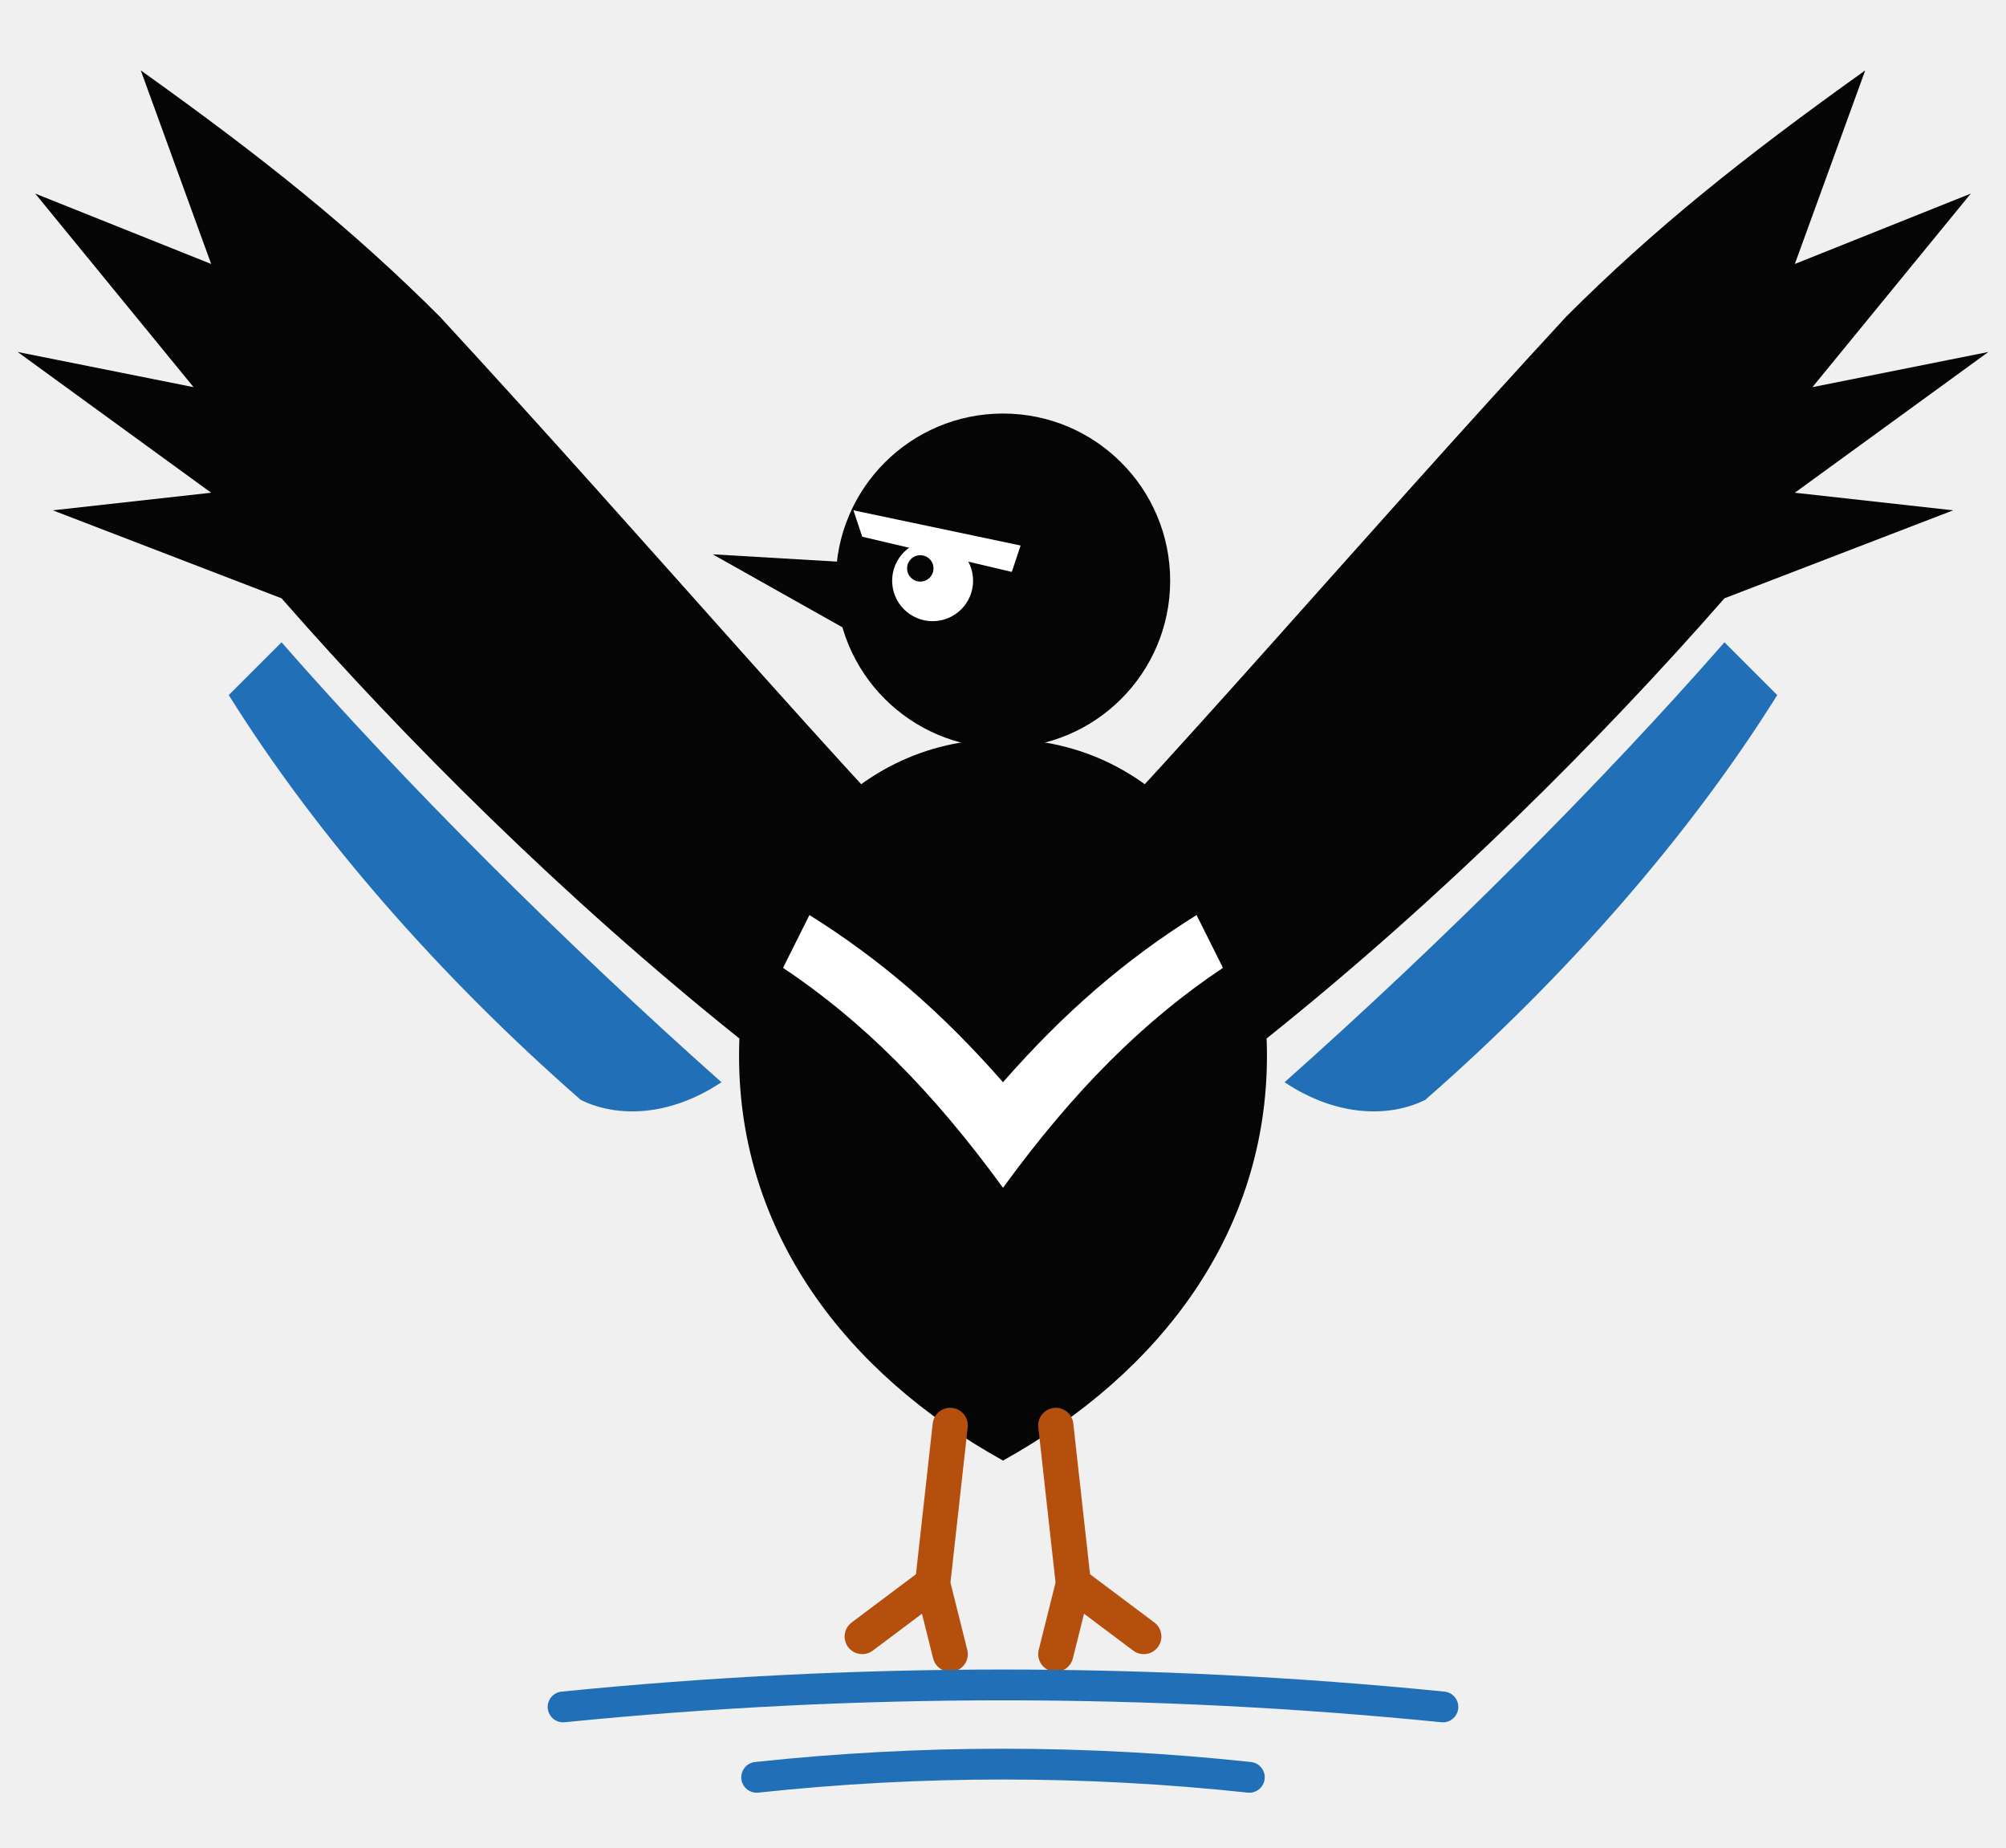
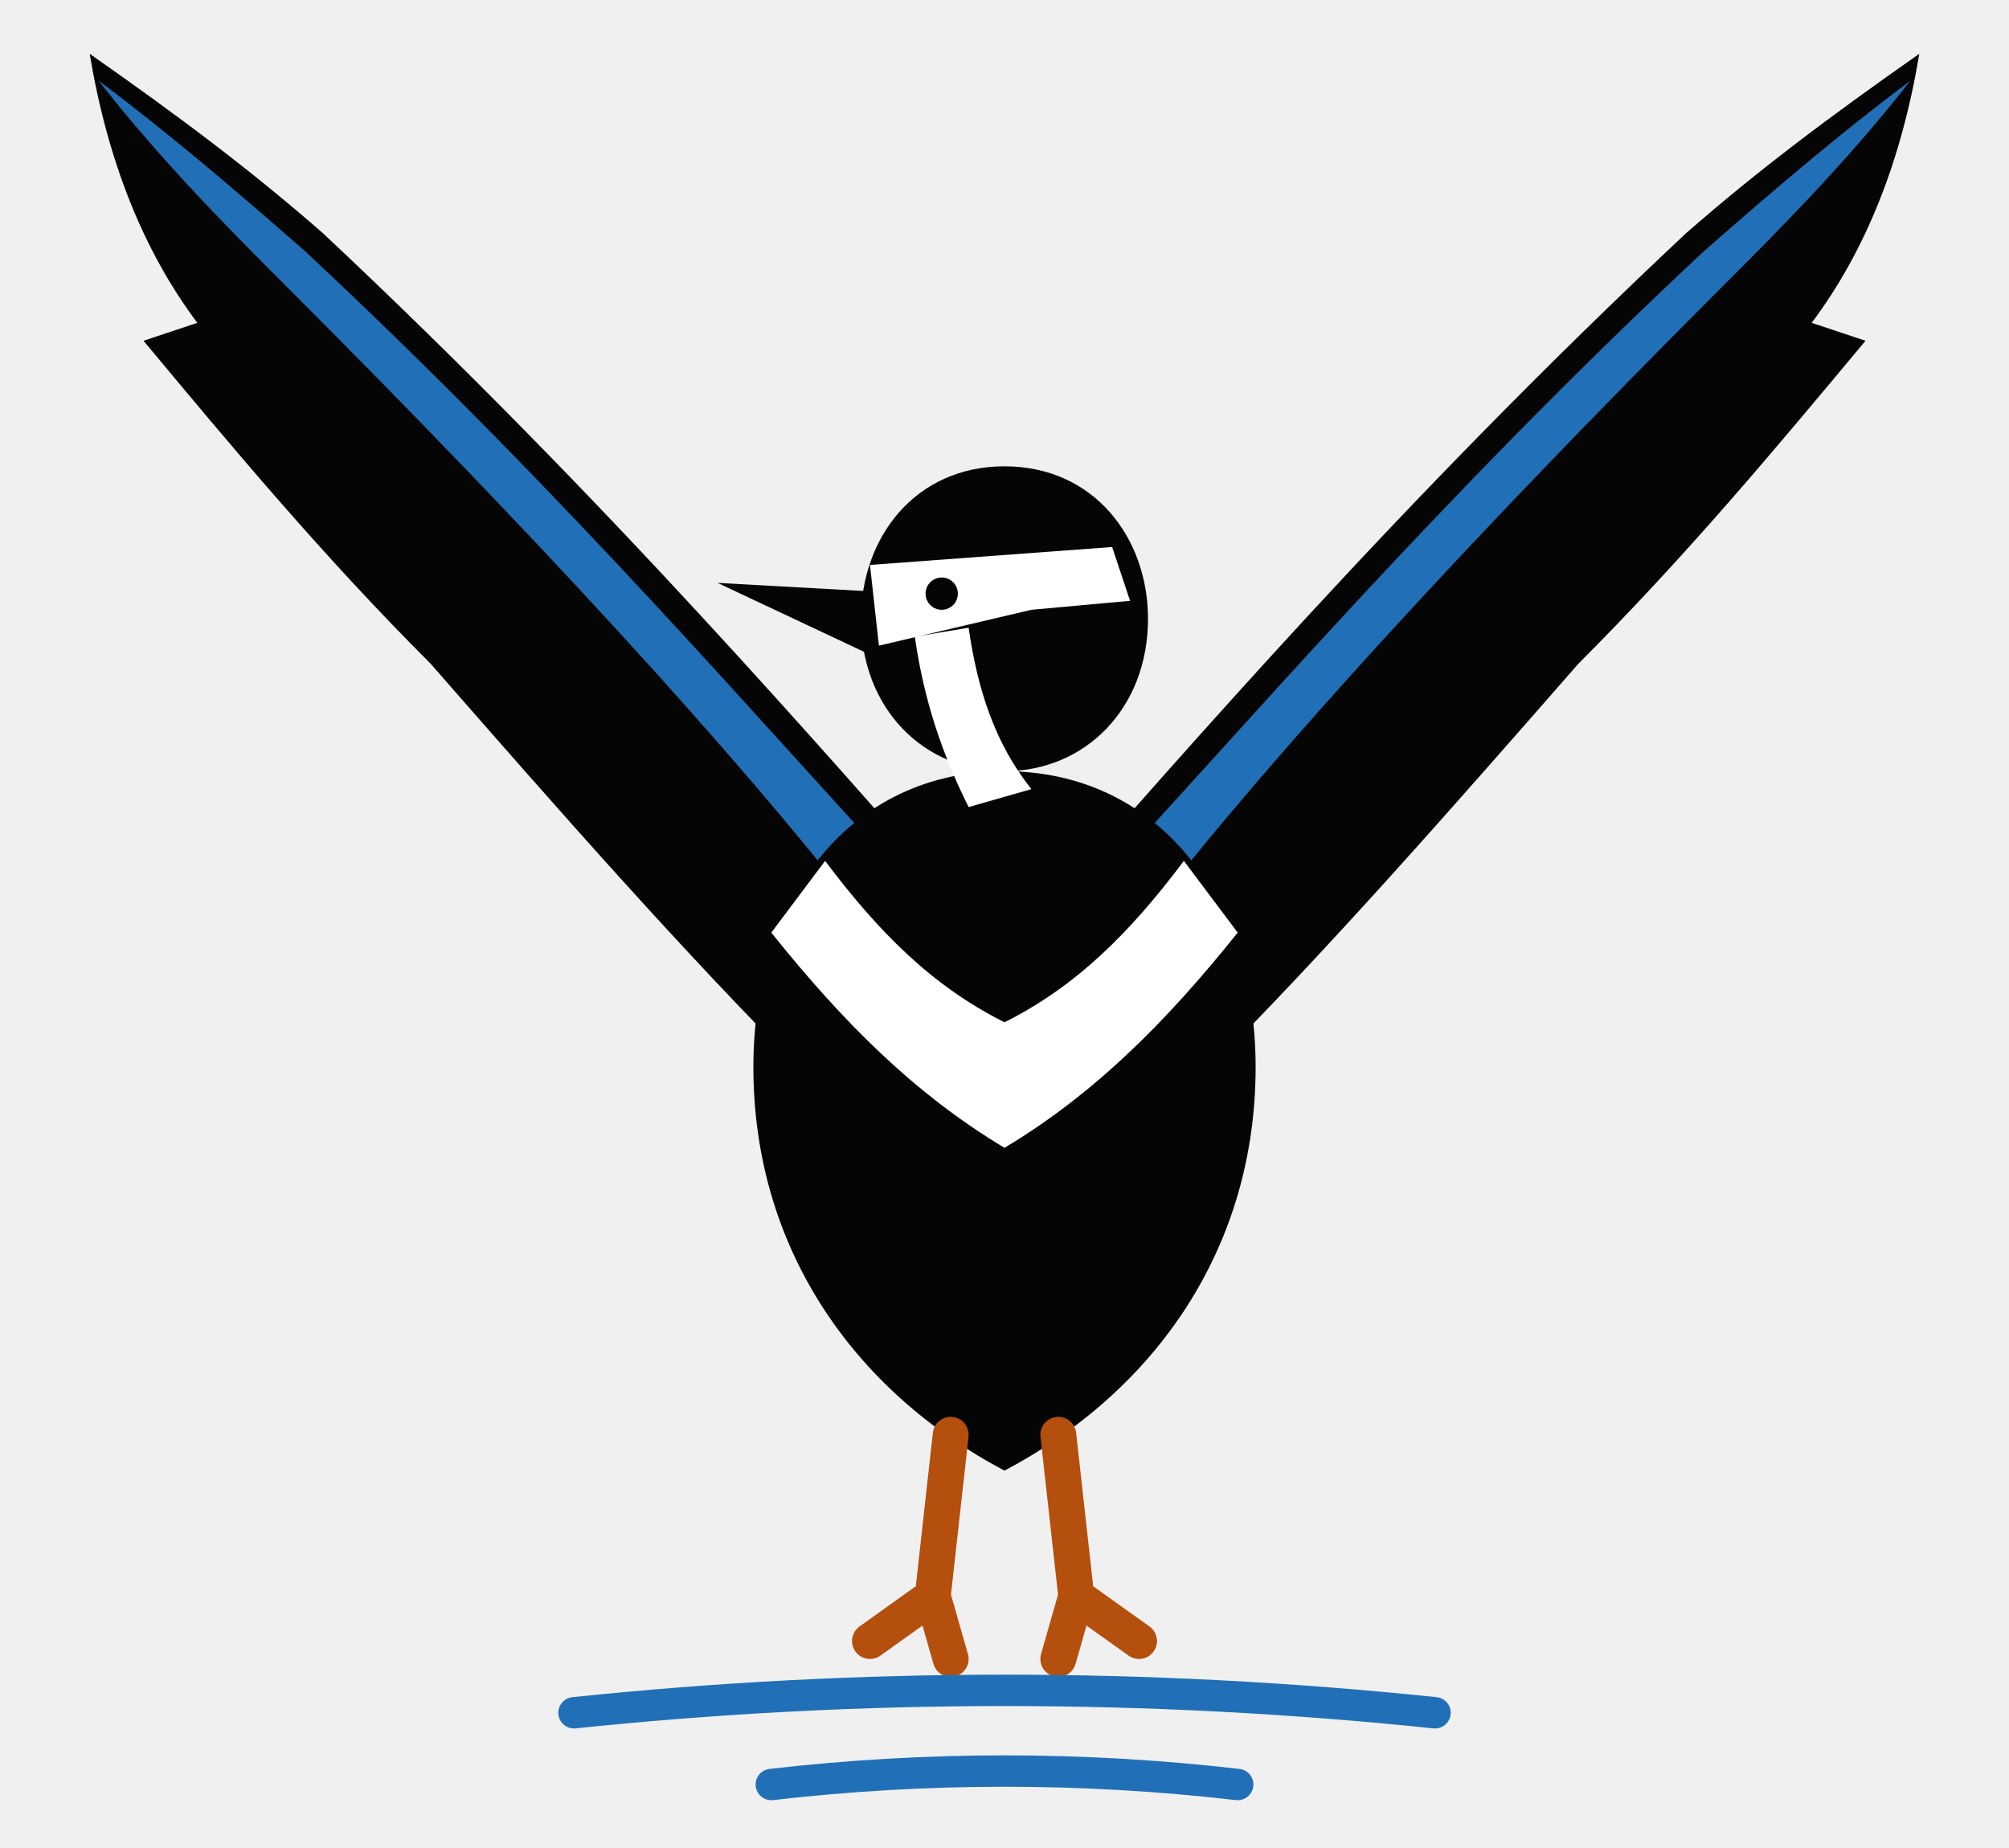
- <svg xmlns="http://www.w3.org/2000/svg" viewBox="6 8 228 210">
-   <path d="M122 112C138 96 160 70 184 44C194 34 204 26 218 16L210 38L230 30L212 52L232 48L210 64L228 66L202 76C188 92 170 110 150 126C140 126 130 122 122 112Z" fill="#050505" />
+ <svg xmlns="http://www.w3.org/2000/svg" viewBox="8 8 224 206">
+   <path d="M124 110C140 92 164 64 196 34C204 27 212 21 222 14C220 26 216 36 210 44L216 46C206 58 196 70 184 82C170 98 156 114 142 128C134 124 128 118 124 110Z" fill="#050505" />
  <g transform="matrix(-1 0 0 1 240 0)">
-     <path d="M122 112C138 96 160 70 184 44C194 34 204 26 218 16L210 38L230 30L212 52L232 48L210 64L228 66L202 76C188 92 170 110 150 126C140 126 130 122 122 112Z" fill="#050505" />
+     <path d="M124 110C140 92 164 64 196 34C204 27 212 21 222 14C220 26 216 36 210 44L216 46C206 58 196 70 184 82C170 98 156 114 142 128C134 124 128 118 124 110Z" fill="#050505" />
  </g>
-   <path d="M202 81C188 97 170 115 152 131C158 135 164 135 168 133C184 119 198 103 208 87Z" fill="#2170b7" />
+   <path d="M131 106C146 90 168 64 198 36C206 29 213 23 221 17C214 26 206 34 200 40C172 68 150 92 136 110Z" fill="#2170b7" />
  <g transform="matrix(-1 0 0 1 240 0)">
-     <path d="M202 81C188 97 170 115 152 131C158 135 164 135 168 133C184 119 198 103 208 87Z" fill="#2170b7" />
+     <path d="M131 106C146 90 168 64 198 36C206 29 213 23 221 17C214 26 206 34 200 40C172 68 150 92 136 110Z" fill="#2170b7" />
  </g>
-   <path d="M120 92C138 92 150 108 150 128C150 148 138 164 120 174C102 164 90 148 90 128C90 108 102 92 120 92Z" fill="#050505" />
-   <circle cx="120" cy="74" r="19" fill="#050505" />
-   <path d="M104 72L87 71L103 80Z" fill="#050505" />
-   <circle cx="112" cy="74" r="4.6" fill="#ffffff" />
-   <circle cx="110.6" cy="72.6" r="1.5" fill="#050505" />
-   <path d="M103 66L122 70L121 73L104 69Z" fill="#ffffff" />
-   <path d="M98 112C106 117 113 123 120 131C127 123 134 117 142 112L145 118C136 124 128 132 120 143C112 132 104 124 95 118Z" fill="#ffffff" />
-   <path d="M114 170L112 188M126 170L128 188M112 188L104 194M112 188L114 196M128 188L136 194M128 188L126 196" fill="none" stroke="#b44f0d" stroke-width="4" stroke-linecap="round" stroke-linejoin="round" />
-   <path d="M70 202Q120 197 170 202M92 210Q120 207 148 210" fill="none" stroke="#2170b7" stroke-width="3.5" stroke-linecap="round" />
+   <path d="M120 94C137 94 148 108 148 127C148 147 137 163 120 172C103 163 92 147 92 127C92 108 103 94 120 94Z" fill="#050505" />
+   <path d="M120 60C130 60 136 68 136 77C136 87 129 94 120 94C111 94 104 87 104 77C104 68 110 60 120 60Z" fill="#050505" />
+   <path d="M106 74L88 73L105 81Z" fill="#050505" />
+   <path d="M105 71L132 69L134 75L123 76L106 80Z" fill="#ffffff" />
+   <path d="M110 79L116 78C117 85 119 91 123 96L116 98C113 92 111 86 110 79Z" fill="#ffffff" />
+   <circle cx="113" cy="74.2" r="1.8" fill="#050505" />
+   <path d="M100 104C106 112 112 118 120 122C128 118 134 112 140 104L146 112C138 122 130 130 120 136C110 130 102 122 94 112Z" fill="#ffffff" />
+   <path d="M114 168L112 186M126 168L128 186M112 186L105 191M112 186L114 193M128 186L135 191M128 186L126 193" fill="none" stroke="#b44f0d" stroke-width="4" stroke-linecap="round" stroke-linejoin="round" />
+   <path d="M72 199Q120 194 168 199M94 207Q120 204 146 207" fill="none" stroke="#2170b7" stroke-width="3.5" stroke-linecap="round" />
</svg>
